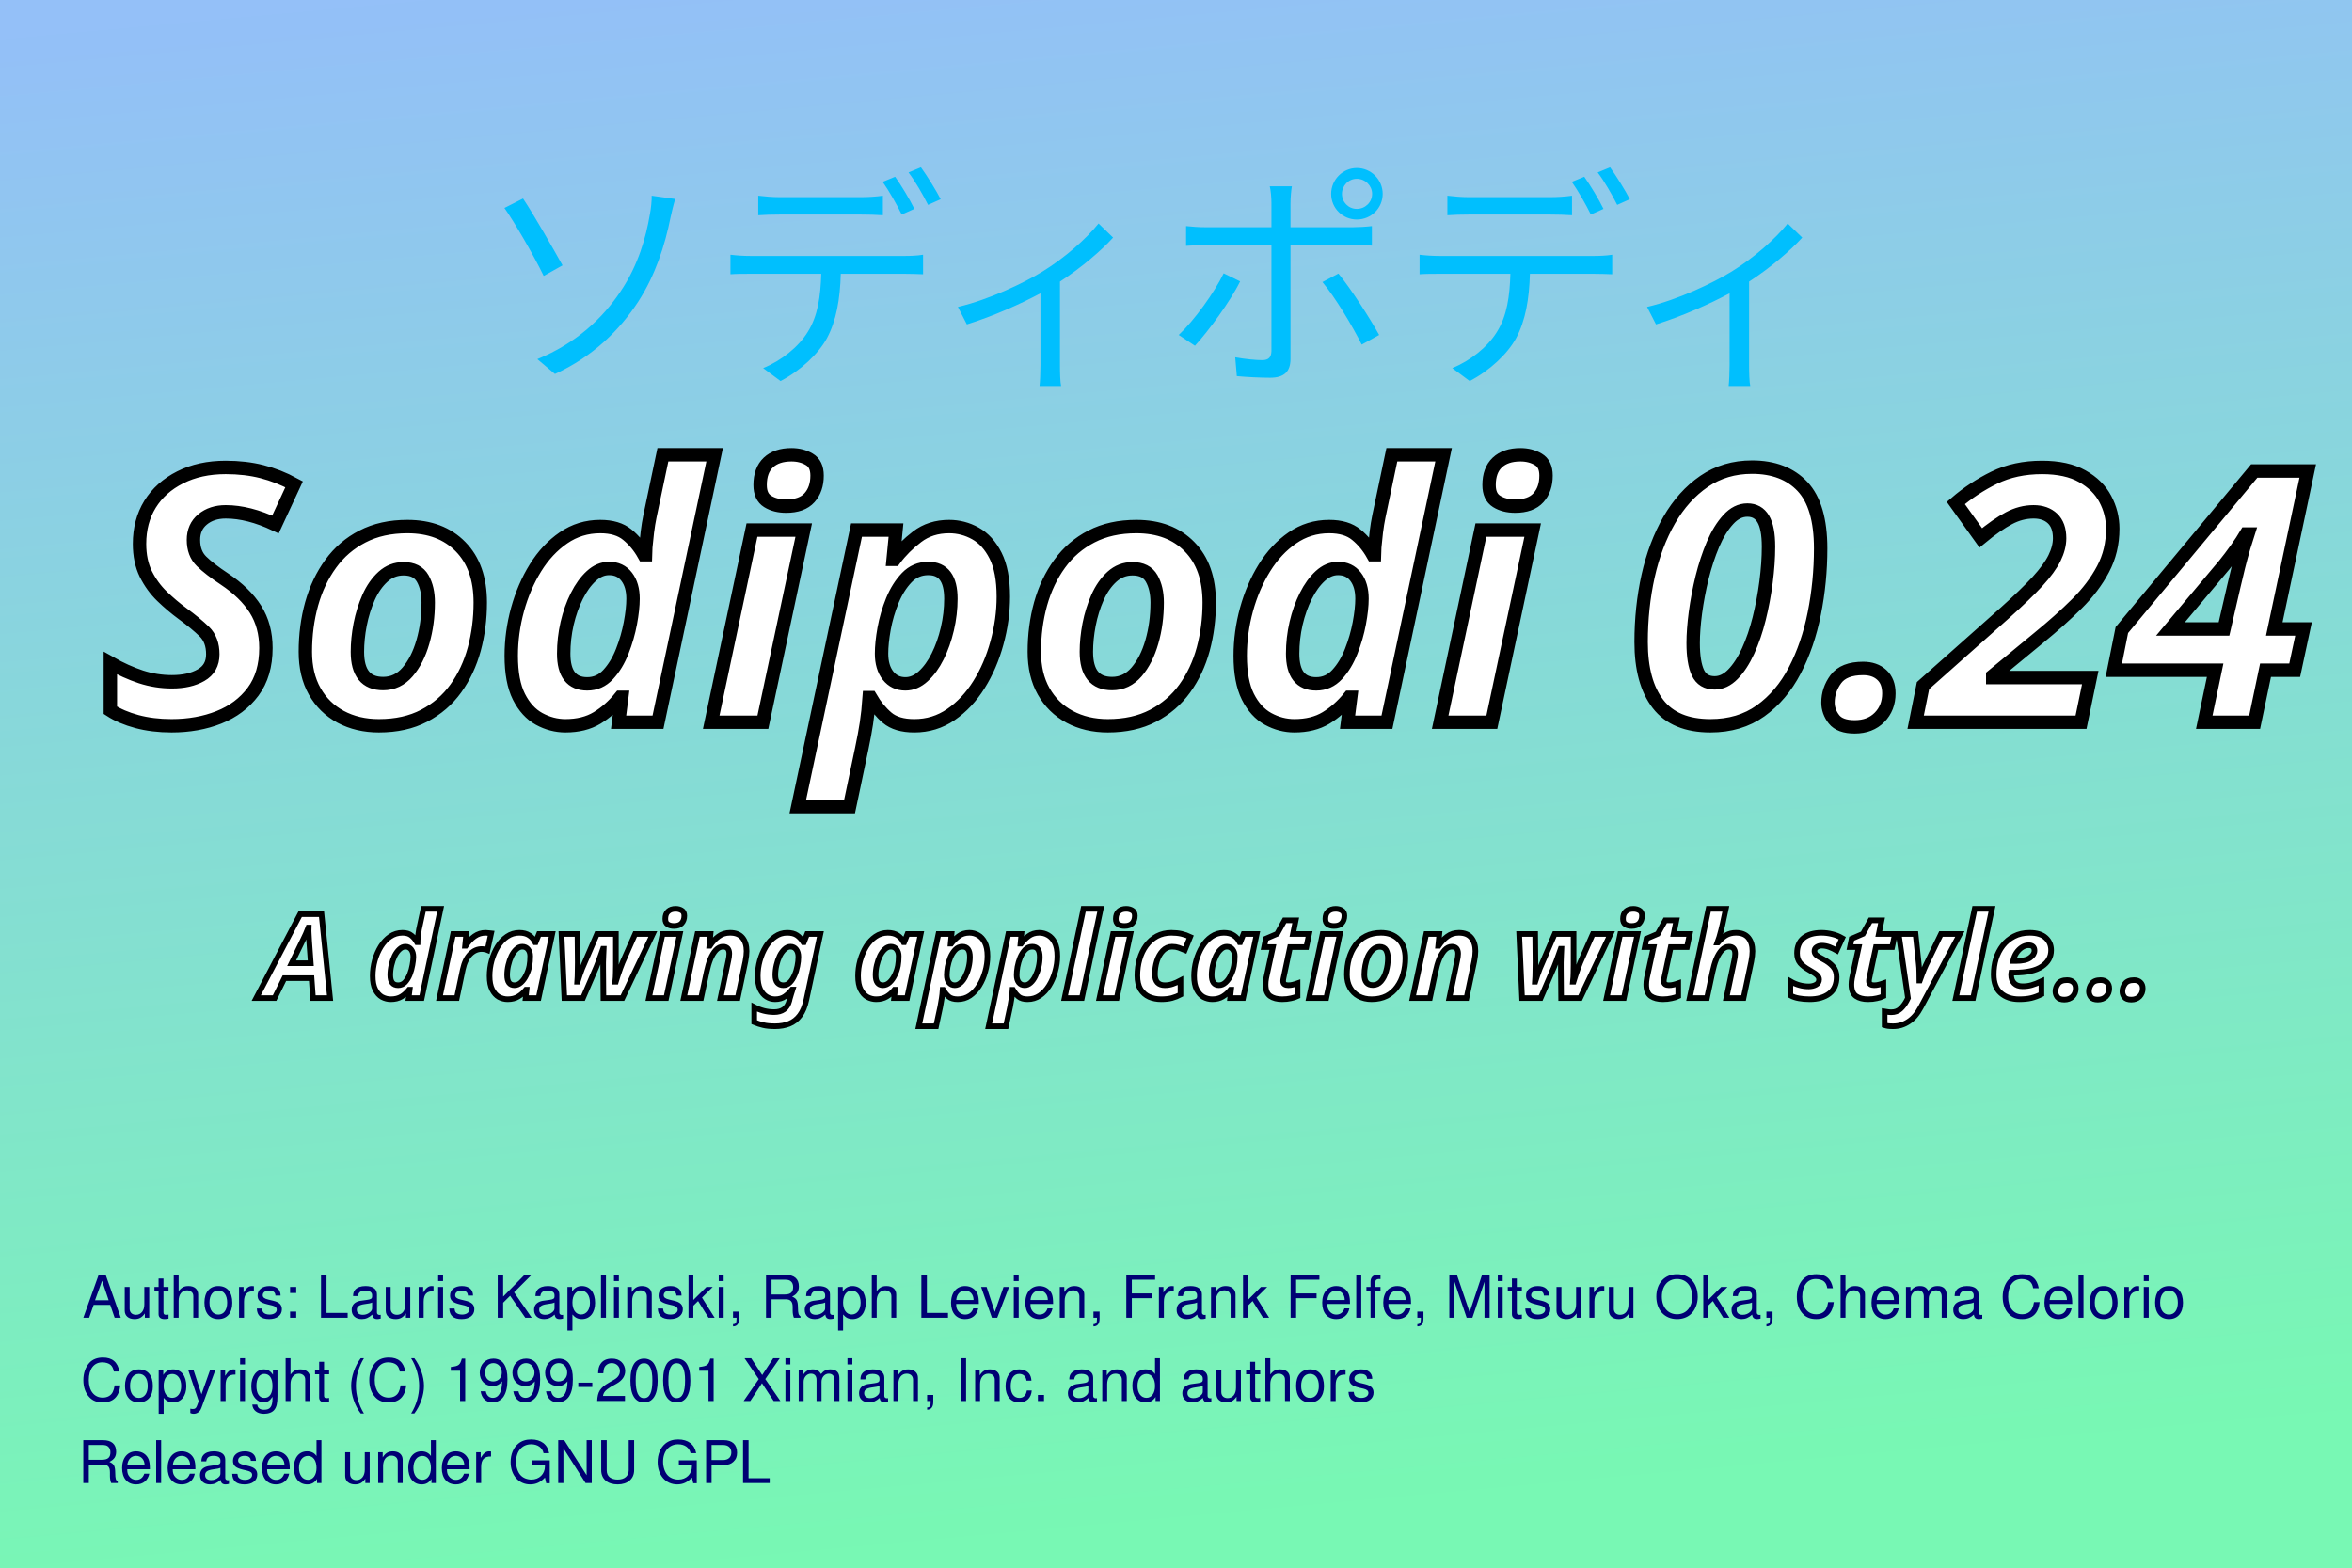
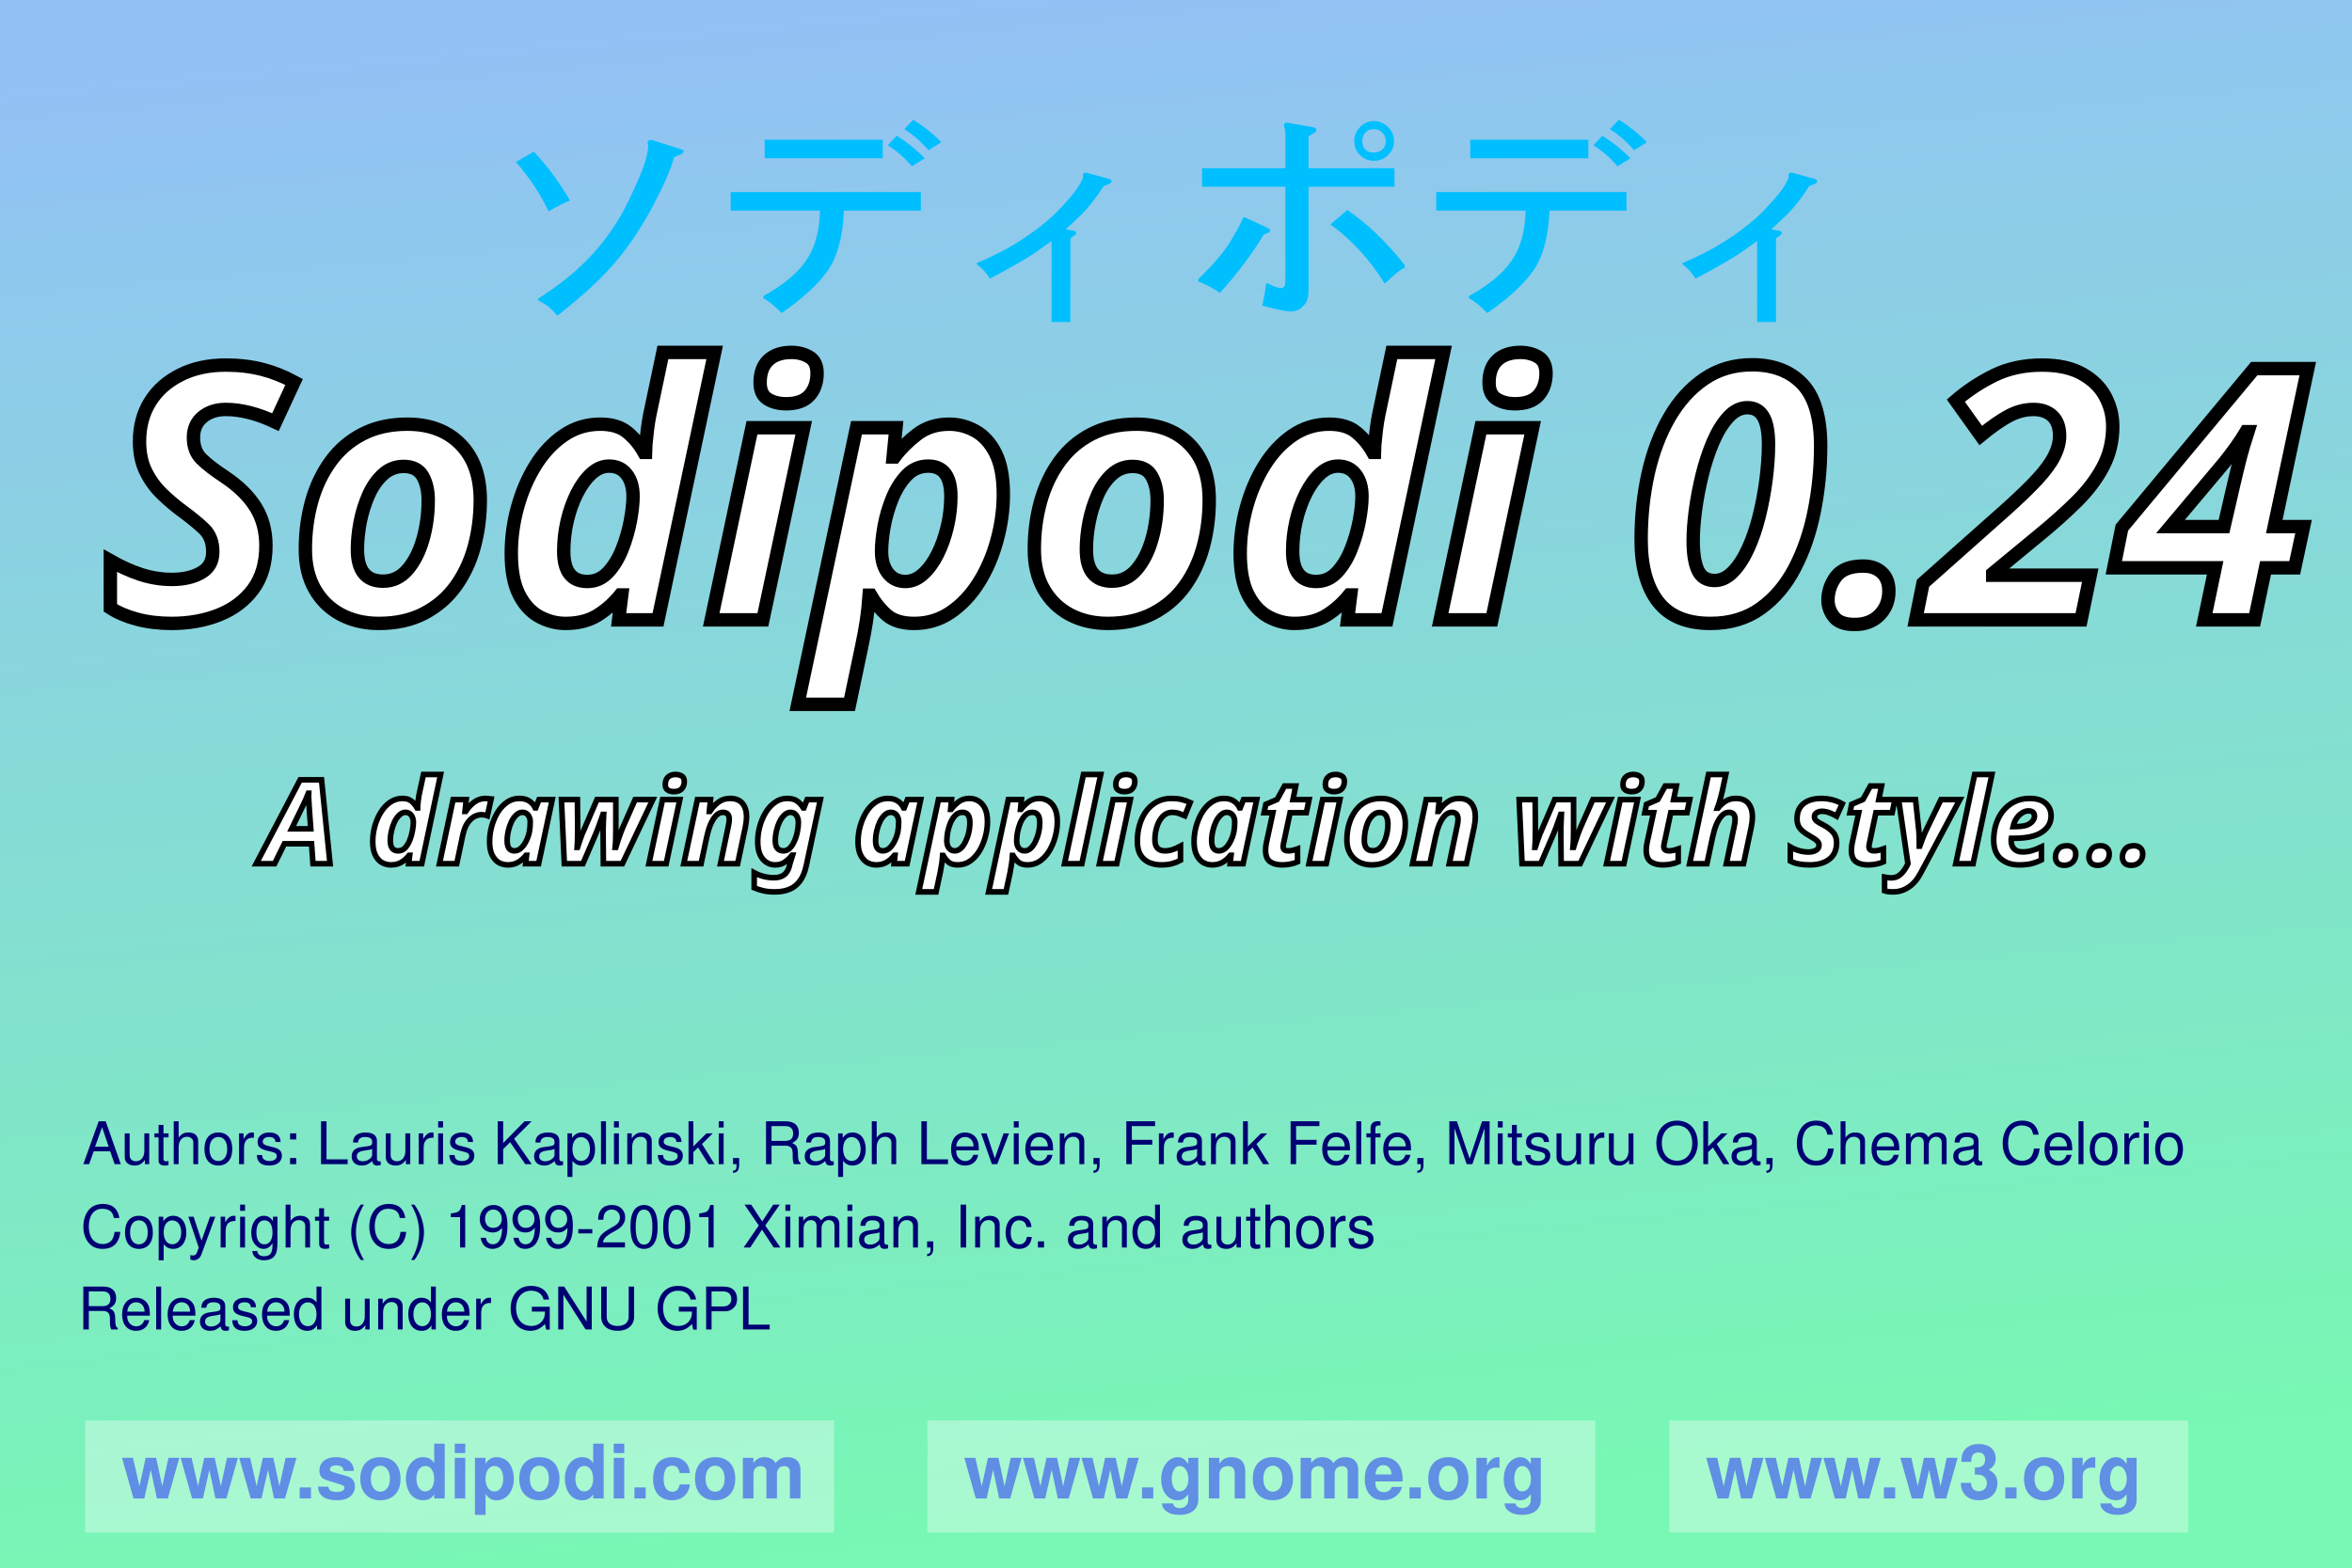
<svg xmlns="http://www.w3.org/2000/svg" xmlns:xlink="http://www.w3.org/1999/xlink" style="fill:#000000;fill-opacity:0.5;stroke:none" width="480" height="320" id="svg9">
  <defs id="defs11">
    <linearGradient id="linearGradient17">
      <stop offset="0" style="stop-color:#000;stop-opacity:1;" id="stop18" />
      <stop offset="1" style="stop-color:#fff;stop-opacity:1;" id="stop19" />
    </linearGradient>
    <linearGradient id="linearGradient13">
      <stop style="stop-color:#378fff;stop-opacity:1;" offset="0" id="stop14" />
      <stop style="stop-color:#00ff77;stop-opacity:1;" offset="1" id="stop15" />
    </linearGradient>
    <linearGradient xlink:href="#linearGradient13" id="linearGradient16" x1="0.376" y1="0.289" x2="0.409" y2="0.672" />
  </defs>
-   <rect style="stroke:none;stroke-opacity:100%;stroke-width:1px;stroke-linejoin:miter;stroke-linecap:butt;fill:url(#linearGradient16);" id="rect12" x="-128.85" y="-242.124" width="781.445" height="823.781" />
-   <text style="fill:#ffffff; stroke:#000000; font-family:Book Antiqua; font-style:italic; font-weight:bold; font-size:56; fill-opacity:1; fill-rule:evenodd; stroke-opacity:100%; stroke-width:1.6pt; stroke-linejoin:miter; stroke-linecap:butt; " x="280.561" y="253.666" id="title" transform="matrix(1.28273 0 0 1.28273 -338.806 -177.957)">Sodipodi 0.24</text>
-   <text style="fill:#ffffff; stroke:#000000; font-family:Book Antiqua; font-style:italic; font-weight:bold; font-size:14; fill-opacity:1; fill-rule:evenodd; stroke-opacity:100%; stroke-width:0.5pt; stroke-linejoin:miter; stroke-linecap:butt; " x="280.561" y="253.666" id="text13" transform="matrix(1.71212 0 0 1.71212 -426.616 -230.576)">A drawing application with style...</text>
-   <text style="fill:#000073; stroke:none; font-family:Helvetica; font-style:normal; font-weight:normal; font-size:12; fill-opacity:1; fill-rule:evenodd; stroke-opacity:100%; stroke-width:1px; stroke-linejoin:miter; stroke-linecap:butt; " x="14.867" y="308.673" id="text43" transform="matrix(1 0 0 1 1.56462 -22.6883)">Copyright (C) 1999-2001 Ximian, Inc. and authors</text>
-   <text style="fill:#000073; stroke:none; font-family:Helvetica; font-style:normal; font-weight:normal; font-size:12; fill-opacity:1; fill-rule:evenodd; stroke-opacity:100%; stroke-width:1px; stroke-linejoin:miter; stroke-linecap:butt; " x="14.867" y="308.673" id="text44" transform="matrix(1 0 0 1 1.93662 -39.6962)">Authors: Lauris Kaplinski, Raph Levien, Frank Felfe, Mitsuru Oka, Chema Celorio</text>
-   <text style="fill:#000073; stroke:none; font-family:Helvetica; font-style:normal; font-weight:normal; font-size:12; fill-opacity:1; fill-rule:evenodd; stroke-opacity:100%; stroke-width:1px; stroke-linejoin:miter; stroke-linecap:butt; " x="14.867" y="308.673" id="text48" transform="matrix(1 0 0 1 1.02462 -5.95644)">Released under GNU GPL</text>
-   <text style="fill:#00bffe; stroke:none; font-family:Kochi Gothic; font-style:normal; font-weight:normal; font-size:48; fill-opacity:1; fill-rule:evenodd; stroke-opacity:100%; stroke-width:1px; stroke-linejoin:miter; stroke-linecap:butt; " x="96.991" y="75.044" id="text18">ソディポディ</text>
+   <rect style="fill:url(#linearGradient16);stroke:none;stroke-width:1px;stroke-linecap:butt;stroke-linejoin:miter;stroke-opacity:1;" id="rect12" x="-128.85" y="-242.124" width="781.445" height="823.781" />
+   <text style="fill:#ffffff; stroke:#000000; font-family:Book Antiqua; font-style:italic; font-weight:bold; font-size:56; fill-opacity:1; fill-rule:evenodd; stroke-opacity:100%; stroke-width:1.6pt; stroke-linejoin:miter; stroke-linecap:butt; " x="16.432" y="98.642" id="title" transform="scale(1.28273,1.28273)">Sodipodi 0.24</text>
+   <text style="fill:#ffffff; stroke:#000000; font-family:Book Antiqua; font-style:italic; font-weight:bold; font-size:14; fill-opacity:1; fill-rule:evenodd; stroke-opacity:100%; stroke-width:0.5pt; stroke-linejoin:miter; stroke-linecap:butt; " x="31.387" y="102.973" id="text13" transform="scale(1.71212,1.71212)">A drawing application with style...</text>
+   <text style="fill:#000073; stroke:none; font-family:Helvetica; font-style:normal; font-weight:normal; font-size:12; fill-opacity:1; fill-rule:evenodd; stroke-opacity:100%; stroke-width:1px; stroke-linejoin:miter; stroke-linecap:butt; " x="16.432" y="254.637" id="text43">Copyright (C) 1999-2001 Ximian, Inc. and authors</text>
+   <text style="fill:#000073; stroke:none; font-family:Helvetica; font-style:normal; font-weight:normal; font-size:12; fill-opacity:1; fill-rule:evenodd; stroke-opacity:100%; stroke-width:1px; stroke-linejoin:miter; stroke-linecap:butt; " x="16.804" y="237.629" id="text44">Authors: Lauris Kaplinski, Raph Levien, Frank Felfe, Mitsuru Oka, Chema Celorio</text>
+   <text style="fill:#000073; stroke:none; font-family:Helvetica; font-style:normal; font-weight:normal; font-size:12; fill-opacity:1; fill-rule:evenodd; stroke-opacity:100%; stroke-width:1px; stroke-linejoin:miter; stroke-linecap:butt; " x="15.892" y="271.369" id="text48">Released under GNU GPL</text>
+   <a id="a21" xlink:href="http://www.sodipodi.com/" transform="matrix(0.745223,0,0,0.745223,-79.7049,136.648)">
+     <rect style="stroke:none; fill:#ffffff; fill-opacity:0.35; fill-rule:evenodd; stroke-opacity:100%; stroke-width:1px; stroke-linejoin:miter; stroke-linecap:butt; " id="rect20" x="130.286" y="205.714" width="205.061" height="30.694" />
+     <g id="g18" transform="matrix(1.28887,0,0,1.28887,-75.0601,-73.3332)" style="fill:#0000ff; fill-opacity:0.427; ">
+       <text style="fill:#0000ff; stroke:none; font-family:Helvetica; font-style:normal; font-weight:bold; font-size:16; fill-opacity:0.427; fill-rule:evenodd; stroke-opacity:100%; stroke-width:1px; stroke-linejoin:miter; stroke-linecap:butt; " x="167.07" y="233.083" id="text19">www.sodipodi.com</text>
+     </g>
+   </a>
+   <a id="g64" xlink:href="http://www.w3.org/" transform="translate(111.074,0)">
+     <rect style="stroke:none; fill:#ffffff; fill-opacity:0.35; fill-rule:evenodd; stroke-opacity:100%; stroke-width:1px; stroke-linejoin:miter; stroke-linecap:butt; " id="rect58" x="229.619" y="289.951" width="105.874" height="22.874" />
+     <g id="a59" transform="matrix(0.960496,0,0,0.960496,76.5905,81.9984)" style="fill:#0000ff; fill-opacity:0.427; stroke:none; ">
+       <text style="fill:#0000ff; stroke:none; font-family:Helvetica; font-style:normal; font-weight:bold; font-size:16; fill-opacity:0.427; fill-rule:evenodd; stroke-opacity:100%; stroke-width:1px; stroke-linejoin:miter; stroke-linecap:butt; " x="167.07" y="233.083" id="text60">www.w3.org</text>
+     </g>
+   </a>
+   <a id="g71" xlink:href="http://www.gnome.org/" transform="translate(13.2231,0)">
+     <rect style="stroke:none; fill:#ffffff; fill-opacity:0.35; fill-rule:evenodd; stroke-opacity:100%; stroke-width:1px; stroke-linejoin:miter; stroke-linecap:butt; " id="rect54" x="176.065" y="289.951" width="136.287" height="22.874" />
+     <g id="a55" transform="matrix(0.960496,0,0,0.960496,23.0364,81.9984)" style="fill:#0000ff; fill-opacity:0.427; stroke:none; ">
+       <text style="fill:#0000ff; stroke:none; font-family:Helvetica; font-style:normal; font-weight:bold; font-size:16; fill-opacity:0.427; fill-rule:evenodd; stroke-opacity:100%; stroke-width:1px; stroke-linejoin:miter; stroke-linecap:butt; " x="167.07" y="233.083" id="text56">www.gnome.org</text>
+     </g>
+   </a>
+   <path style="fill:#00bffe; stroke:none; font-family:Kochi Gothic; font-style:normal; font-weight:normal; font-size:48; fill-opacity:1; fill-rule:evenodd; stroke-opacity:100%; stroke-width:1px; stroke-linejoin:miter; stroke-linecap:butt; " d="M 111.944 43.139 C 110.351 39.702 108.132 36.342 105.288 33.061 L 108.944 30.952 C 111.601 33.764 114.069 37.092 116.351 40.936 C 115.132 41.405 113.663 42.139 111.944 43.139 z M 132.147 29.171 C 132.241 28.639 132.585 28.452 133.179 28.608 L 139.038 30.483 C 139.632 30.702 139.663 31.014 139.132 31.421 L 137.585 32.077 C 136.835 34.702 135.351 38.092 133.132 42.249 C 130.913 46.405 128.429 50.124 125.679 53.405 C 122.929 56.686 118.944 60.374 113.726 64.467 C 112.663 63.061 111.366 62.014 109.835 61.327 L 109.835 60.952 C 114.21 58.202 117.913 55.17 120.944 51.858 C 123.976 48.514 126.444 44.842 128.351 40.842 C 130.288 36.811 131.46 33.952 131.866 32.264 C 132.304 30.577 132.397 29.546 132.147 29.171 z M 186.382 24.436 C 188.538 25.78 190.444 27.311 192.101 29.03 L 189.476 30.671 C 188.132 29.046 186.491 27.608 184.554 26.358 L 186.382 24.436 z M 183.007 27.717 C 185.163 29.061 187.069 30.592 188.726 32.311 L 186.101 33.952 C 184.757 32.327 183.116 30.889 181.179 29.639 L 183.007 27.717 z M 156.054 28.514 L 180.147 28.514 L 180.147 32.311 L 156.054 32.311 L 156.054 28.514 z M 149.116 39.202 L 187.929 39.202 L 187.929 42.999 L 172.226 42.999 C 172.007 48.249 170.929 52.295 168.991 55.139 C 167.054 57.952 163.897 60.874 159.522 63.905 C 158.147 62.467 156.897 61.452 155.772 60.858 L 155.772 60.436 C 159.804 58.217 162.71 55.811 164.491 53.217 C 166.304 50.592 167.257 47.186 167.351 42.999 L 149.116 42.999 L 149.116 39.202 z M 220.976 35.78 C 221.038 35.342 221.304 35.17 221.772 35.264 L 226.366 36.53 C 227.022 36.811 227.038 37.139 226.413 37.514 L 225.241 37.983 C 223.71 40.358 222.241 42.249 220.835 43.655 C 219.429 45.03 218.319 46.077 217.507 46.795 L 219.241 47.124 C 219.741 47.374 219.757 47.686 219.288 48.061 L 218.444 48.624 L 218.444 65.733 L 214.601 65.733 L 214.601 49.186 C 214.069 49.561 213.022 50.311 211.46 51.436 C 209.929 52.53 206.788 54.342 202.038 56.874 C 201.226 55.592 200.335 54.624 199.366 53.967 L 199.366 53.686 C 202.991 52.186 206.288 50.436 209.257 48.436 C 212.257 46.405 214.663 44.405 216.476 42.436 C 218.319 40.467 219.569 38.936 220.226 37.842 C 220.913 36.749 221.163 36.061 220.976 35.78 z M 257.913 47.874 C 255.507 51.874 252.522 55.842 248.96 59.78 C 247.304 58.655 245.835 57.889 244.554 57.483 L 244.554 56.967 C 247.71 53.936 249.976 51.233 251.351 48.858 C 252.757 46.483 253.476 45.139 253.507 44.827 C 253.663 44.358 253.976 44.264 254.444 44.545 L 258.663 46.514 C 259.319 46.827 259.382 47.155 258.851 47.499 L 257.913 47.874 z M 271.507 45.811 L 274.976 42.858 C 279.194 45.795 283.085 49.53 286.647 54.061 L 286.694 54.67 C 285.944 54.889 284.585 55.967 282.616 57.905 C 279.491 52.905 275.788 48.874 271.507 45.811 z M 245.304 34.327 L 262.319 34.327 L 262.319 27.952 C 262.319 26.889 262.226 26.171 262.038 25.796 C 262.007 25.233 262.226 24.983 262.694 25.046 L 267.851 25.936 C 268.757 26.124 268.913 26.499 268.319 27.061 L 267.054 27.811 L 267.054 34.327 L 284.585 34.327 L 284.585 38.124 L 267.054 38.124 L 267.054 56.733 C 267.085 58.014 267.069 59.155 267.007 60.155 C 266.944 61.155 266.507 62.014 265.694 62.733 C 264.913 63.483 263.819 63.733 262.413 63.483 C 261.038 63.264 259.429 62.889 257.585 62.358 C 257.96 60.889 258.226 59.405 258.382 57.905 L 258.663 57.811 C 259.694 58.342 260.476 58.655 261.007 58.749 C 261.569 58.842 261.929 58.764 262.085 58.514 C 262.241 58.264 262.319 57.874 262.319 57.342 L 262.319 38.124 L 245.304 38.124 L 245.304 34.327 z M 276.382 28.796 C 276.382 27.671 276.772 26.717 277.554 25.936 C 278.335 25.124 279.288 24.717 280.413 24.717 C 281.538 24.717 282.491 25.124 283.272 25.936 C 284.085 26.717 284.491 27.671 284.491 28.796 C 284.491 29.921 284.085 30.874 283.272 31.655 C 282.491 32.436 281.538 32.827 280.413 32.827 C 279.288 32.827 278.335 32.436 277.554 31.655 C 276.772 30.874 276.382 29.921 276.382 28.796 z M 278.022 28.796 C 278.022 29.546 278.226 30.124 278.632 30.53 C 279.038 30.936 279.616 31.139 280.366 31.139 C 281.085 31.139 281.663 30.936 282.101 30.53 C 282.569 30.124 282.804 29.546 282.804 28.796 C 282.804 28.077 282.569 27.499 282.101 27.061 C 281.663 26.592 281.085 26.358 280.366 26.358 C 279.616 26.358 279.038 26.592 278.632 27.061 C 278.226 27.499 278.022 28.077 278.022 28.796 z M 330.382 24.436 C 332.538 25.78 334.444 27.311 336.101 29.03 L 333.476 30.671 C 332.132 29.046 330.491 27.608 328.554 26.358 L 330.382 24.436 z M 327.007 27.717 C 329.163 29.061 331.069 30.592 332.726 32.311 L 330.101 33.952 C 328.757 32.327 327.116 30.889 325.179 29.639 L 327.007 27.717 z M 300.054 28.514 L 324.147 28.514 L 324.147 32.311 L 300.054 32.311 L 300.054 28.514 z M 293.116 39.202 L 331.929 39.202 L 331.929 42.999 L 316.226 42.999 C 316.007 48.249 314.929 52.295 312.991 55.139 C 311.054 57.952 307.897 60.874 303.522 63.905 C 302.147 62.467 300.897 61.452 299.772 60.858 L 299.772 60.436 C 303.804 58.217 306.71 55.811 308.491 53.217 C 310.304 50.592 311.257 47.186 311.351 42.999 L 293.116 42.999 L 293.116 39.202 z M 364.976 35.78 C 365.038 35.342 365.304 35.17 365.772 35.264 L 370.366 36.53 C 371.022 36.811 371.038 37.139 370.413 37.514 L 369.241 37.983 C 367.71 40.358 366.241 42.249 364.835 43.655 C 363.429 45.03 362.319 46.077 361.507 46.795 L 363.241 47.124 C 363.741 47.374 363.757 47.686 363.288 48.061 L 362.444 48.624 L 362.444 65.733 L 358.601 65.733 L 358.601 49.186 C 358.069 49.561 357.022 50.311 355.46 51.436 C 353.929 52.53 350.788 54.342 346.038 56.874 C 345.226 55.592 344.335 54.624 343.366 53.967 L 343.366 53.686 C 346.991 52.186 350.288 50.436 353.257 48.436 C 356.257 46.405 358.663 44.405 360.476 42.436 C 362.319 40.467 363.569 38.936 364.226 37.842 C 364.913 36.749 365.163 36.061 364.976 35.78 z " id="path104" />
</svg>
